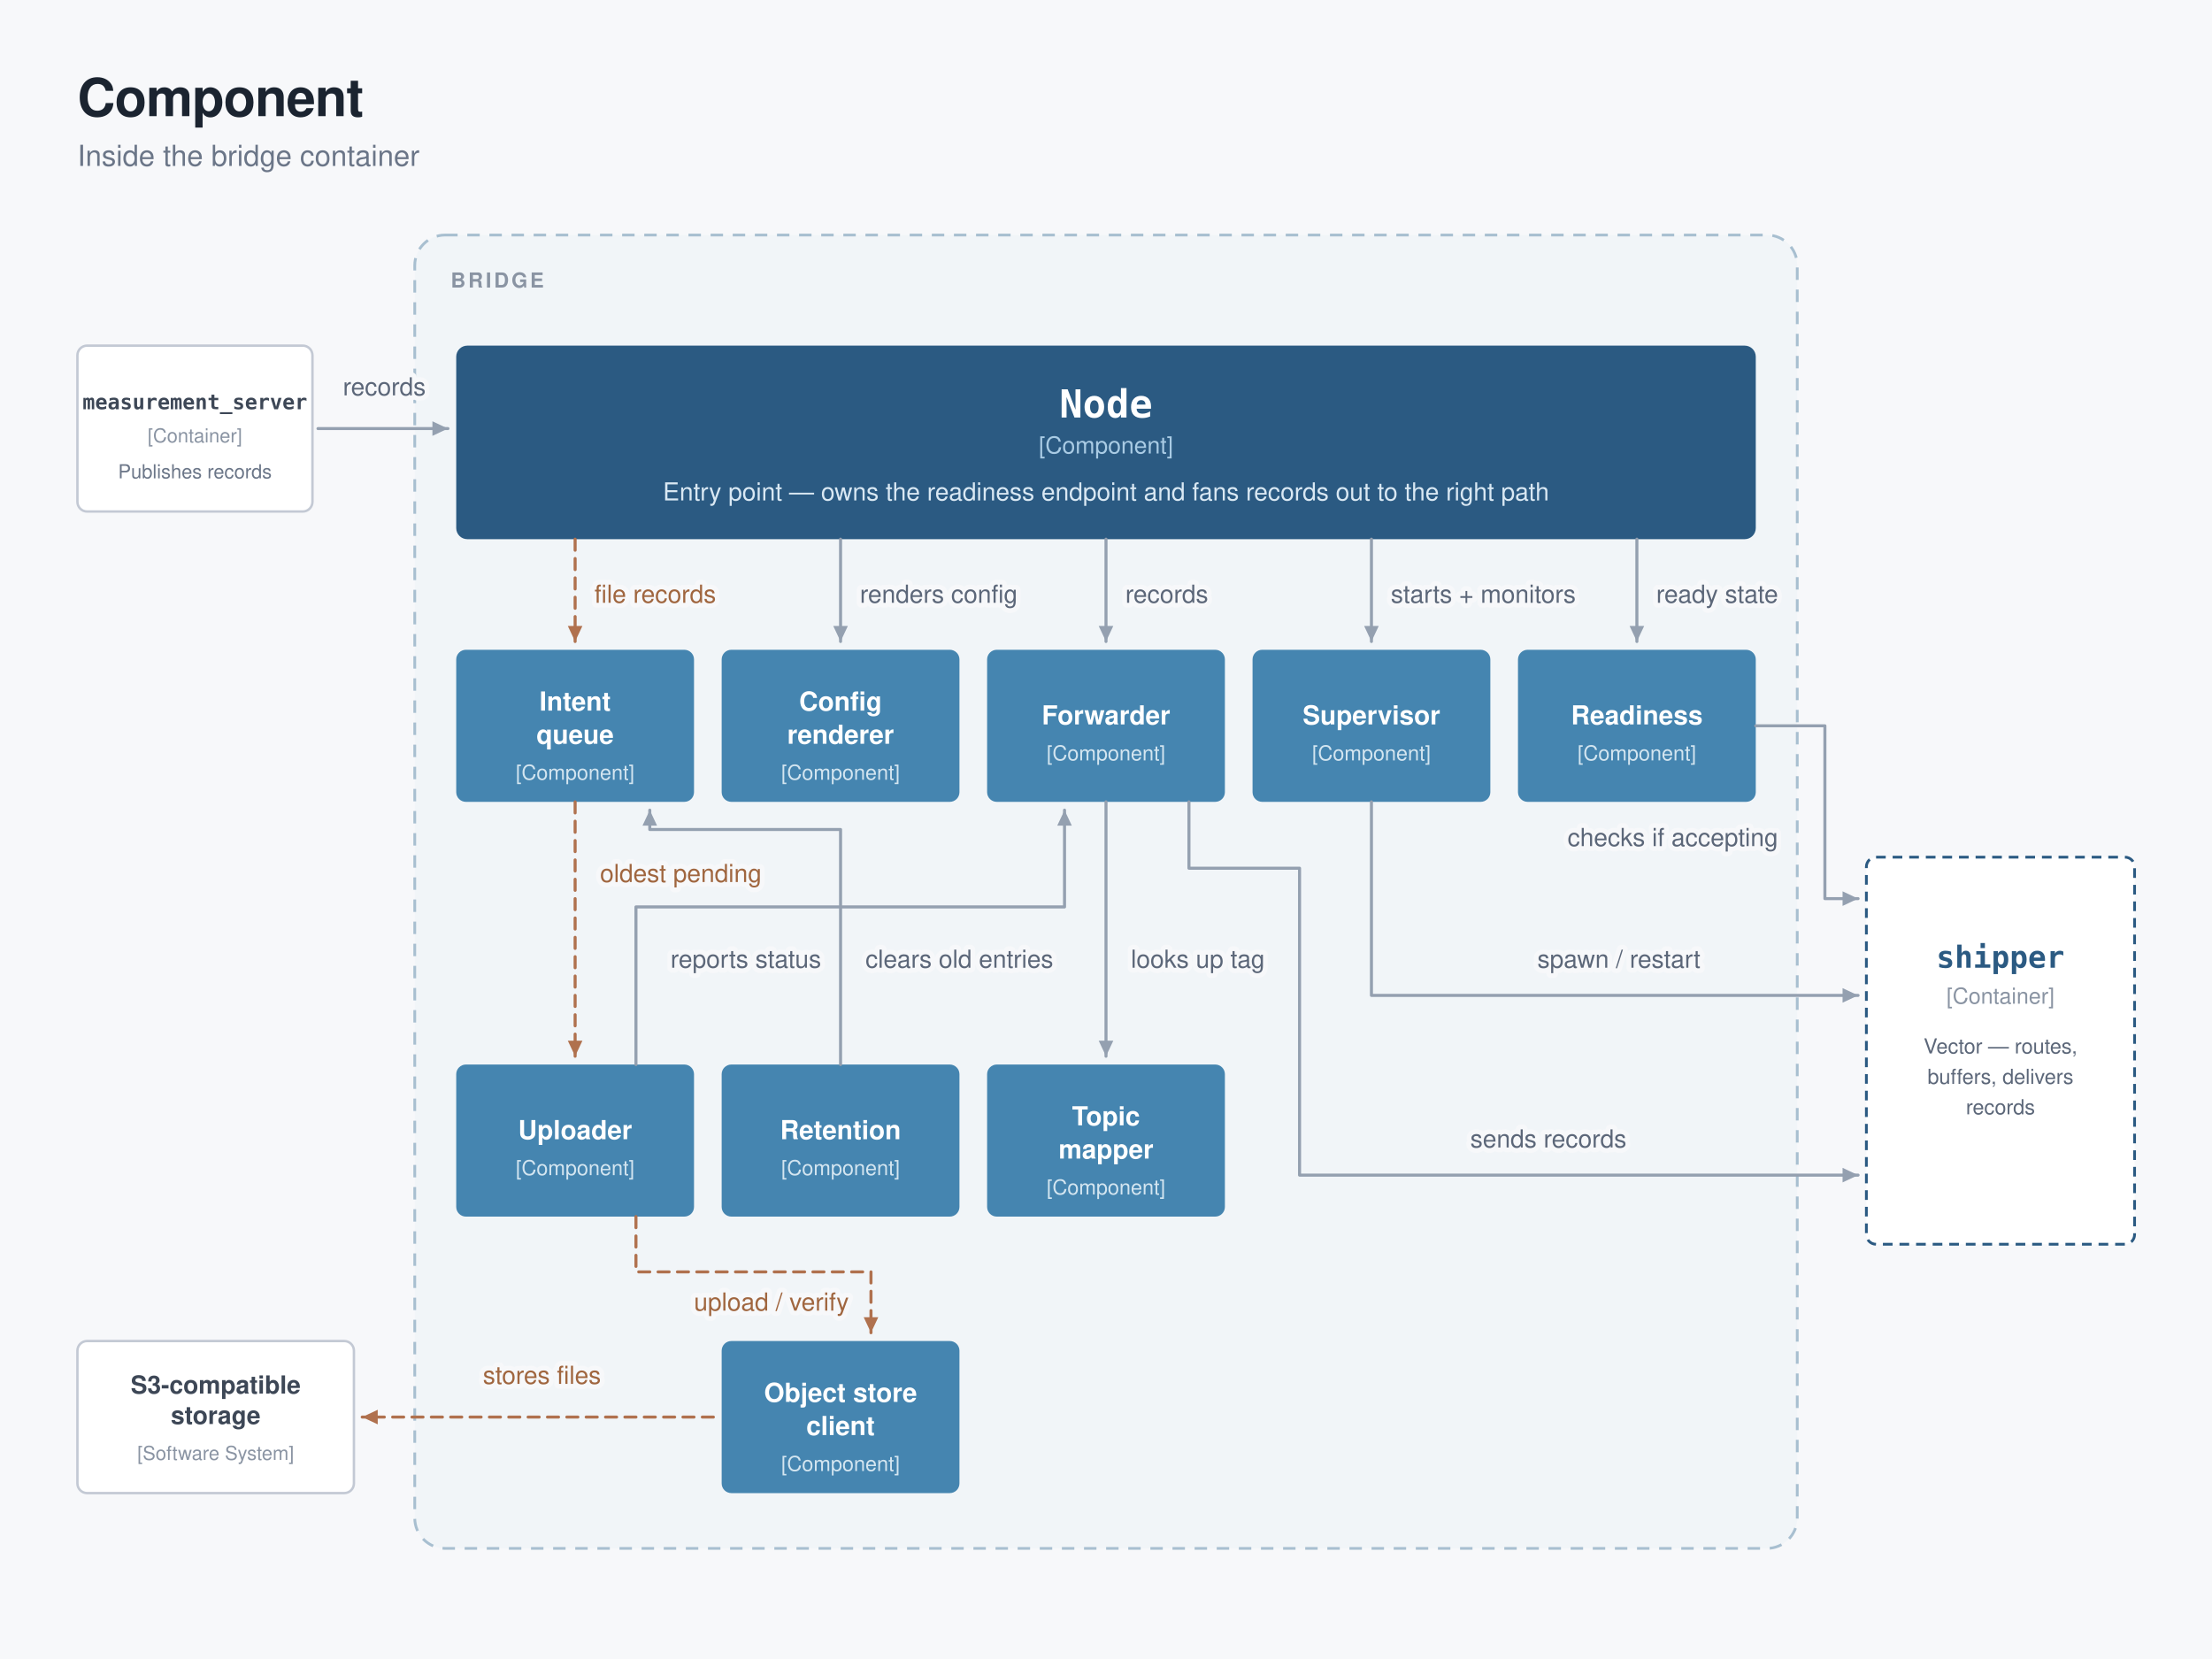
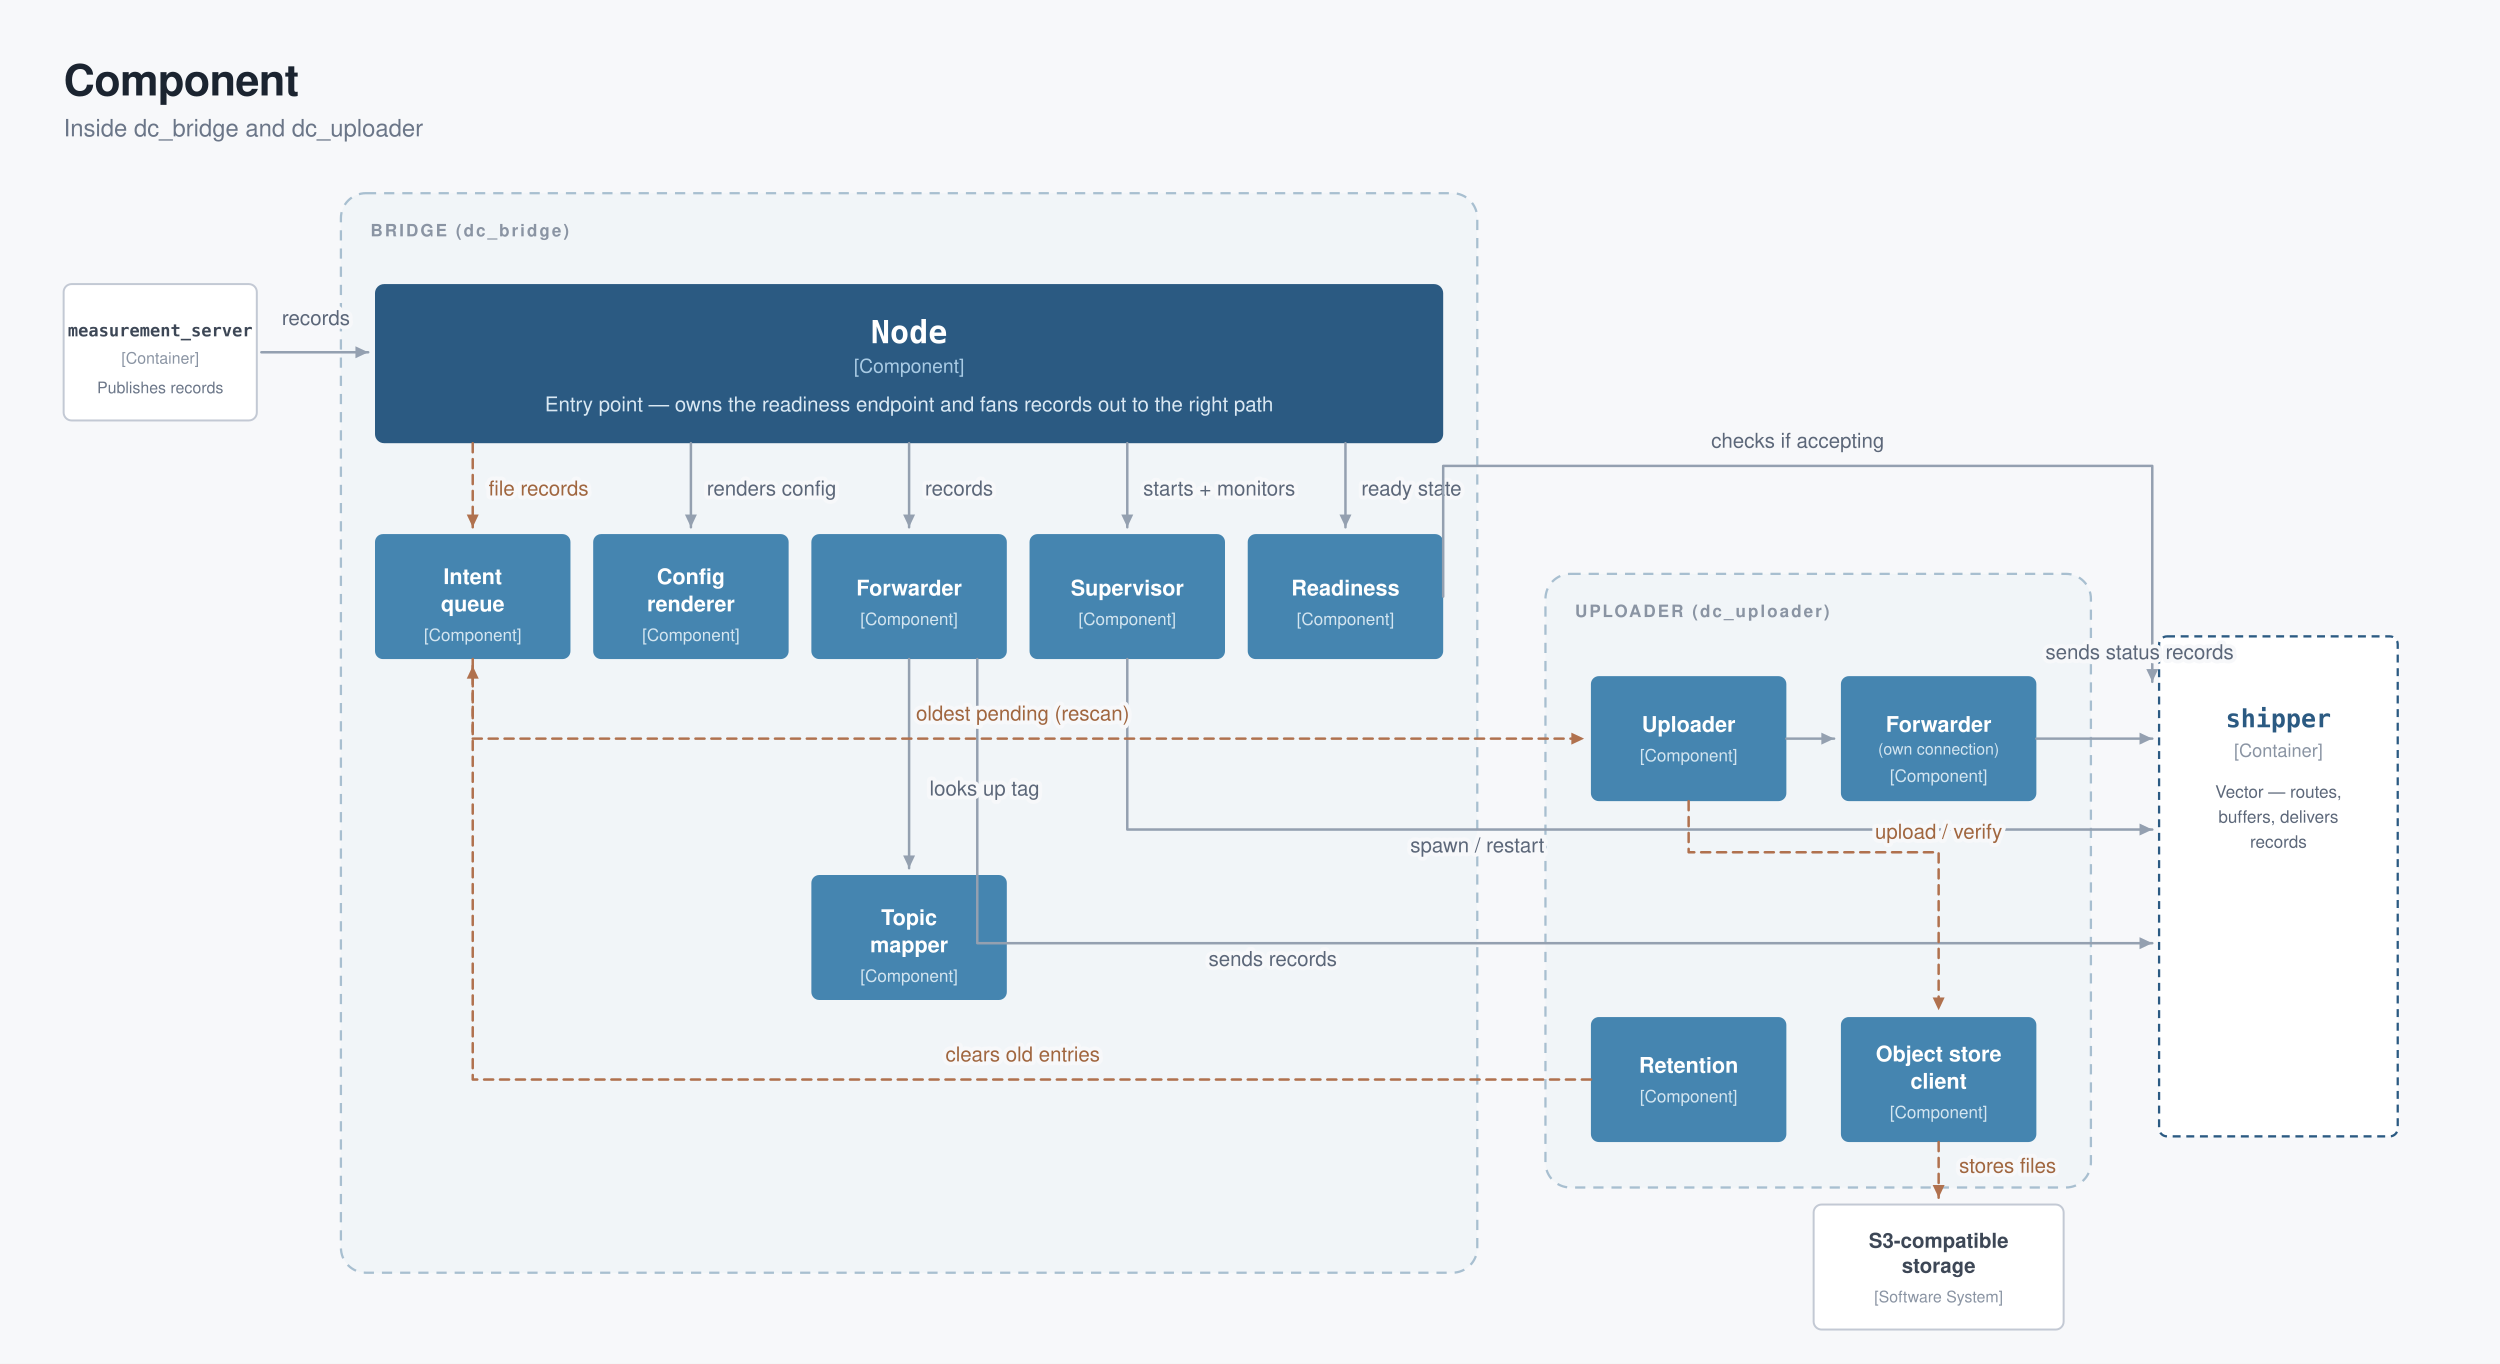
- <svg xmlns="http://www.w3.org/2000/svg" viewBox="0 0 1600 1200" width="1600" height="1200" font-family="'IBM Plex Sans', 'Helvetica Neue', Helvetica, Arial, sans-serif">
+ <svg xmlns="http://www.w3.org/2000/svg" viewBox="0 0 2200 1200" width="2200" height="1200" font-family="'IBM Plex Sans', 'Helvetica Neue', Helvetica, Arial, sans-serif">
  <defs>
    <marker id="d3ah" viewBox="0 0 10 10" refX="9" refY="5" markerWidth="6" markerHeight="6" orient="auto-start-reverse">
      <path d="M0.5,1 L9,5 L0.5,9 Z" fill="#94A0B0" />
    </marker>
    <marker id="d3ahf" viewBox="0 0 10 10" refX="9" refY="5" markerWidth="6" markerHeight="6" orient="auto-start-reverse">
      <path d="M0.5,1 L9,5 L0.5,9 Z" fill="#B0714E" />
    </marker>
  </defs>
-   <rect x="0" y="0" width="1600" height="1200" fill="#F7F8FA" />
+   <rect x="0" y="0" width="2200" height="1200" fill="#F7F8FA" />
  <text x="56" y="84" font-size="38" font-weight="600" fill="#1B2430" letter-spacing="-0.5">Component</text>
-   <text x="56" y="120" font-size="21" fill="#6B7688">Inside the bridge container</text>
+   <text x="56" y="120" font-size="21" fill="#6B7688">Inside dc_bridge and dc_uploader</text>
  <rect x="300" y="170" width="1000" height="950" rx="22" fill="#EDF1F6" fill-opacity="0.55" stroke="#A8BFD0" stroke-width="2" stroke-dasharray="9 7" />
-   <text x="326" y="208" font-size="15" font-weight="600" fill="#8A94A3" letter-spacing="1.8">BRIDGE</text>
+   <text x="326" y="208" font-size="15" font-weight="600" fill="#8A94A3" letter-spacing="1.8">BRIDGE (dc_bridge)</text>
  <rect x="56" y="250" width="170" height="120" rx="7" fill="#FFFFFF" stroke="#C3C9D4" stroke-width="1.75" />
  <text x="141" y="296" font-size="15" font-weight="600" fill="#3D4756" text-anchor="middle" font-family="'IBM Plex Mono', monospace">measurement_server</text>
  <text x="141" y="320" font-size="14" fill="#8A94A3" text-anchor="middle">[Container]</text>
  <text x="141" y="346" font-size="14" fill="#6B7688" text-anchor="middle">Publishes records</text>
  <polyline points="230,310 324,310" fill="none" stroke="#94A0B0" stroke-width="2.2" stroke-linecap="round" marker-end="url(#d3ah)" />
  <text x="278" y="286" font-size="18" fill="#5C6779" text-anchor="middle" paint-order="stroke" stroke="#F7F8FA" stroke-width="7" stroke-linejoin="round">records</text>
  <rect x="330" y="250" width="940" height="140" rx="8" fill="#2B5A82" />
  <text x="800" y="302" font-size="28" font-weight="600" fill="#FFFFFF" text-anchor="middle" font-family="'IBM Plex Mono', monospace">Node</text>
  <text x="800" y="328" font-size="17" fill="#A9CBE4" text-anchor="middle">[Component]</text>
  <text x="800" y="362" font-size="18" fill="#D9E8F3" text-anchor="middle">Entry point — owns the readiness endpoint and fans records out to the right path</text>
  <polyline points="416,390 416,464" fill="none" stroke="#B0714E" stroke-width="2.2" stroke-linecap="round" stroke-dasharray="8 6" marker-end="url(#d3ahf)" />
  <text x="430" y="436" font-size="18" fill="#A0663F" paint-order="stroke" stroke="#F7F8FA" stroke-width="7" stroke-linejoin="round">file records</text>
  <polyline points="608,390 608,464" fill="none" stroke="#94A0B0" stroke-width="2.2" stroke-linecap="round" marker-end="url(#d3ah)" />
  <text x="622" y="436" font-size="18" fill="#5C6779" paint-order="stroke" stroke="#F7F8FA" stroke-width="7" stroke-linejoin="round">renders config</text>
  <polyline points="800,390 800,464" fill="none" stroke="#94A0B0" stroke-width="2.2" stroke-linecap="round" marker-end="url(#d3ah)" />
  <text x="814" y="436" font-size="18" fill="#5C6779" paint-order="stroke" stroke="#F7F8FA" stroke-width="7" stroke-linejoin="round">records</text>
  <polyline points="992,390 992,464" fill="none" stroke="#94A0B0" stroke-width="2.2" stroke-linecap="round" marker-end="url(#d3ah)" />
  <text x="1006" y="436" font-size="18" fill="#5C6779" paint-order="stroke" stroke="#F7F8FA" stroke-width="7" stroke-linejoin="round">starts + monitors</text>
  <polyline points="1184,390 1184,464" fill="none" stroke="#94A0B0" stroke-width="2.2" stroke-linecap="round" marker-end="url(#d3ah)" />
  <text x="1198" y="436" font-size="18" fill="#5C6779" paint-order="stroke" stroke="#F7F8FA" stroke-width="7" stroke-linejoin="round">ready state</text>
  <rect x="330" y="470" width="172" height="110" rx="7" fill="#4585B0" />
  <text x="416" y="514" font-size="19" font-weight="600" fill="#FFFFFF" text-anchor="middle">Intent</text>
  <text x="416" y="538" font-size="19" font-weight="600" fill="#FFFFFF" text-anchor="middle">queue</text>
  <text x="416" y="564" font-size="15" fill="#D3E5F0" text-anchor="middle">[Component]</text>
  <rect x="522" y="470" width="172" height="110" rx="7" fill="#4585B0" />
  <text x="608" y="514" font-size="19" font-weight="600" fill="#FFFFFF" text-anchor="middle">Config</text>
  <text x="608" y="538" font-size="19" font-weight="600" fill="#FFFFFF" text-anchor="middle">renderer</text>
  <text x="608" y="564" font-size="15" fill="#D3E5F0" text-anchor="middle">[Component]</text>
  <rect x="714" y="470" width="172" height="110" rx="7" fill="#4585B0" />
  <text x="800" y="524" font-size="19" font-weight="600" fill="#FFFFFF" text-anchor="middle">Forwarder</text>
  <text x="800" y="550" font-size="15" fill="#D3E5F0" text-anchor="middle">[Component]</text>
  <rect x="906" y="470" width="172" height="110" rx="7" fill="#4585B0" />
  <text x="992" y="524" font-size="19" font-weight="600" fill="#FFFFFF" text-anchor="middle">Supervisor</text>
  <text x="992" y="550" font-size="15" fill="#D3E5F0" text-anchor="middle">[Component]</text>
  <rect x="1098" y="470" width="172" height="110" rx="7" fill="#4585B0" />
  <text x="1184" y="524" font-size="19" font-weight="600" fill="#FFFFFF" text-anchor="middle">Readiness</text>
  <text x="1184" y="550" font-size="15" fill="#D3E5F0" text-anchor="middle">[Component]</text>
-   <rect x="330" y="770" width="172" height="110" rx="7" fill="#4585B0" />
-   <text x="416" y="824" font-size="19" font-weight="600" fill="#FFFFFF" text-anchor="middle">Uploader</text>
-   <text x="416" y="850" font-size="15" fill="#D3E5F0" text-anchor="middle">[Component]</text>
  <rect x="714" y="770" width="172" height="110" rx="7" fill="#4585B0" />
  <text x="800" y="814" font-size="19" font-weight="600" fill="#FFFFFF" text-anchor="middle">Topic</text>
  <text x="800" y="838" font-size="19" font-weight="600" fill="#FFFFFF" text-anchor="middle">mapper</text>
  <text x="800" y="864" font-size="15" fill="#D3E5F0" text-anchor="middle">[Component]</text>
-   <rect x="522" y="970" width="172" height="110" rx="7" fill="#4585B0" />
-   <text x="608" y="1014" font-size="19" font-weight="600" fill="#FFFFFF" text-anchor="middle">Object store</text>
-   <text x="608" y="1038" font-size="19" font-weight="600" fill="#FFFFFF" text-anchor="middle">client</text>
-   <text x="608" y="1064" font-size="15" fill="#D3E5F0" text-anchor="middle">[Component]</text>
-   <rect x="522" y="770" width="172" height="110" rx="7" fill="#4585B0" />
-   <text x="608" y="824" font-size="19" font-weight="600" fill="#FFFFFF" text-anchor="middle">Retention</text>
-   <text x="608" y="850" font-size="15" fill="#D3E5F0" text-anchor="middle">[Component]</text>
-   <rect x="1350" y="620" width="194" height="280" rx="7" fill="#FFFFFF" stroke="#2B5A82" stroke-width="2" stroke-dasharray="7 5" />
-   <text x="1447" y="700" font-size="22" font-weight="600" fill="#2B5A82" text-anchor="middle" font-family="'IBM Plex Mono', monospace">shipper</text>
-   <text x="1447" y="726" font-size="16" fill="#8A94A3" text-anchor="middle">[Container]</text>
-   <text x="1447" y="762" font-size="15" fill="#5C6779" text-anchor="middle">Vector — routes,</text>
-   <text x="1447" y="784" font-size="15" fill="#5C6779" text-anchor="middle">buffers, delivers</text>
-   <text x="1447" y="806" font-size="15" fill="#5C6779" text-anchor="middle">records</text>
-   <rect x="56" y="970" width="200" height="110" rx="7" fill="#FFFFFF" stroke="#C3C9D4" stroke-width="1.75" />
-   <text x="156" y="1008" font-size="18" font-weight="600" fill="#3D4756" text-anchor="middle">S3-compatible</text>
-   <text x="156" y="1030" font-size="18" font-weight="600" fill="#3D4756" text-anchor="middle">storage</text>
-   <text x="156" y="1056" font-size="14" fill="#8A94A3" text-anchor="middle">[Software System]</text>
-   <polyline points="1270,525 1320,525 1320,650 1344,650" fill="none" stroke="#94A0B0" stroke-width="2.2" stroke-linecap="round" stroke-linejoin="round" marker-end="url(#d3ah)" />
-   <text x="1210" y="612" font-size="18" fill="#5C6779" text-anchor="middle" paint-order="stroke" stroke="#F7F8FA" stroke-width="7" stroke-linejoin="round">checks if accepting</text>
-   <polyline points="992,580 992,720 1344,720" fill="none" stroke="#94A0B0" stroke-width="2.2" stroke-linecap="round" stroke-linejoin="round" marker-end="url(#d3ah)" />
-   <text x="1171" y="700" font-size="18" fill="#5C6779" text-anchor="middle" paint-order="stroke" stroke="#F7F8FA" stroke-width="7" stroke-linejoin="round">spawn / restart</text>
-   <polyline points="860,580 860,628 940,628 940,850 1344,850" fill="none" stroke="#94A0B0" stroke-width="2.2" stroke-linecap="round" stroke-linejoin="round" marker-end="url(#d3ah)" />
-   <text x="1120" y="830" font-size="18" fill="#5C6779" text-anchor="middle" paint-order="stroke" stroke="#F7F8FA" stroke-width="7" stroke-linejoin="round">sends records</text>
+   <rect x="1360" y="505" width="480" height="540" rx="22" fill="#EDF1F6" fill-opacity="0.55" stroke="#A8BFD0" stroke-width="2" stroke-dasharray="9 7" />
+   <text x="1386" y="543" font-size="15" font-weight="600" fill="#8A94A3" letter-spacing="1.8">UPLOADER (dc_uploader)</text>
+   <rect x="1400" y="595" width="172" height="110" rx="7" fill="#4585B0" />
+   <text x="1486" y="644" font-size="19" font-weight="600" fill="#FFFFFF" text-anchor="middle">Uploader</text>
+   <text x="1486" y="670" font-size="15" fill="#D3E5F0" text-anchor="middle">[Component]</text>
+   <rect x="1620" y="595" width="172" height="110" rx="7" fill="#4585B0" />
+   <text x="1706" y="644" font-size="19" font-weight="600" fill="#FFFFFF" text-anchor="middle">Forwarder</text>
+   <text x="1706" y="664" font-size="14" fill="#D3E5F0" text-anchor="middle">(own connection)</text>
+   <text x="1706" y="688" font-size="15" fill="#D3E5F0" text-anchor="middle">[Component]</text>
+   <rect x="1400" y="895" width="172" height="110" rx="7" fill="#4585B0" />
+   <text x="1486" y="944" font-size="19" font-weight="600" fill="#FFFFFF" text-anchor="middle">Retention</text>
+   <text x="1486" y="970" font-size="15" fill="#D3E5F0" text-anchor="middle">[Component]</text>
+   <rect x="1620" y="895" width="172" height="110" rx="7" fill="#4585B0" />
+   <text x="1706" y="934" font-size="19" font-weight="600" fill="#FFFFFF" text-anchor="middle">Object store</text>
+   <text x="1706" y="958" font-size="19" font-weight="600" fill="#FFFFFF" text-anchor="middle">client</text>
+   <text x="1706" y="984" font-size="15" fill="#D3E5F0" text-anchor="middle">[Component]</text>
+   <rect x="1900" y="560" width="210" height="440" rx="7" fill="#FFFFFF" stroke="#2B5A82" stroke-width="2" stroke-dasharray="7 5" />
+   <text x="2005" y="640" font-size="22" font-weight="600" fill="#2B5A82" text-anchor="middle" font-family="'IBM Plex Mono', monospace">shipper</text>
+   <text x="2005" y="666" font-size="16" fill="#8A94A3" text-anchor="middle">[Container]</text>
+   <text x="2005" y="702" font-size="15" fill="#5C6779" text-anchor="middle">Vector — routes,</text>
+   <text x="2005" y="724" font-size="15" fill="#5C6779" text-anchor="middle">buffers, delivers</text>
+   <text x="2005" y="746" font-size="15" fill="#5C6779" text-anchor="middle">records</text>
+   <rect x="1596" y="1060" width="220" height="110" rx="7" fill="#FFFFFF" stroke="#C3C9D4" stroke-width="1.75" />
+   <text x="1706" y="1098" font-size="18" font-weight="600" fill="#3D4756" text-anchor="middle">S3-compatible</text>
+   <text x="1706" y="1120" font-size="18" font-weight="600" fill="#3D4756" text-anchor="middle">storage</text>
+   <text x="1706" y="1146" font-size="14" fill="#8A94A3" text-anchor="middle">[Software System]</text>
+   <polyline points="1270,525 1270,410 1894,410 1894,600" fill="none" stroke="#94A0B0" stroke-width="2.2" stroke-linecap="round" stroke-linejoin="round" marker-end="url(#d3ah)" />
+   <text x="1582" y="394" font-size="18" fill="#5C6779" text-anchor="middle" paint-order="stroke" stroke="#F7F8FA" stroke-width="7" stroke-linejoin="round">checks if accepting</text>
+   <polyline points="992,580 992,730 1894,730" fill="none" stroke="#94A0B0" stroke-width="2.2" stroke-linecap="round" stroke-linejoin="round" marker-end="url(#d3ah)" />
+   <text x="1300" y="750" font-size="18" fill="#5C6779" text-anchor="middle" paint-order="stroke" stroke="#F7F8FA" stroke-width="7" stroke-linejoin="round">spawn / restart</text>
+   <polyline points="860,580 860,830 1894,830" fill="none" stroke="#94A0B0" stroke-width="2.2" stroke-linecap="round" stroke-linejoin="round" marker-end="url(#d3ah)" />
+   <text x="1120" y="850" font-size="18" fill="#5C6779" text-anchor="middle" paint-order="stroke" stroke="#F7F8FA" stroke-width="7" stroke-linejoin="round">sends records</text>
+   <polyline points="1792,650 1894,650" fill="none" stroke="#94A0B0" stroke-width="2.2" stroke-linecap="round" marker-end="url(#d3ah)" />
+   <text x="1800" y="580" font-size="18" fill="#5C6779" text-anchor="start" paint-order="stroke" stroke="#F7F8FA" stroke-width="7" stroke-linejoin="round">sends status records</text>
  <polyline points="800,580 800,764" fill="none" stroke="#94A0B0" stroke-width="2.2" stroke-linecap="round" marker-end="url(#d3ah)" />
  <text x="818" y="700" font-size="18" fill="#5C6779" paint-order="stroke" stroke="#F7F8FA" stroke-width="7" stroke-linejoin="round">looks up tag</text>
-   <polyline points="416,580 416,764" fill="none" stroke="#B0714E" stroke-width="2.2" stroke-linecap="round" stroke-dasharray="8 6" marker-end="url(#d3ahf)" />
-   <text x="434" y="638" font-size="18" fill="#A0663F" paint-order="stroke" stroke="#F7F8FA" stroke-width="7" stroke-linejoin="round">oldest pending</text>
-   <polyline points="460,880 460,920 630,920 630,964" fill="none" stroke="#B0714E" stroke-width="2.2" stroke-linecap="round" stroke-linejoin="round" stroke-dasharray="8 6" marker-end="url(#d3ahf)" />
-   <text x="614" y="948" font-size="18" fill="#A0663F" text-anchor="end" paint-order="stroke" stroke="#F7F8FA" stroke-width="7" stroke-linejoin="round">upload / verify</text>
-   <polyline points="516,1025 262,1025" fill="none" stroke="#B0714E" stroke-width="2.2" stroke-linecap="round" stroke-dasharray="8 6" marker-end="url(#d3ahf)" />
-   <text x="392" y="1001" font-size="18" fill="#A0663F" text-anchor="middle" paint-order="stroke" stroke="#F7F8FA" stroke-width="7" stroke-linejoin="round">stores files</text>
-   <polyline points="460,770 460,656 770,656 770,586" fill="none" stroke="#94A0B0" stroke-width="2.2" stroke-linecap="round" stroke-linejoin="round" marker-end="url(#d3ah)" />
-   <text x="594" y="700" font-size="18" fill="#5C6779" text-anchor="end" paint-order="stroke" stroke="#F7F8FA" stroke-width="7" stroke-linejoin="round">reports status</text>
-   <polyline points="608,770 608,600 470,600 470,586" fill="none" stroke="#94A0B0" stroke-width="2.2" stroke-linecap="round" stroke-linejoin="round" marker-end="url(#d3ah)" />
-   <text x="626" y="700" font-size="18" fill="#5C6779" paint-order="stroke" stroke="#F7F8FA" stroke-width="7" stroke-linejoin="round">clears old entries</text>
+   <polyline points="416,580 416,650 1394,650" fill="none" stroke="#B0714E" stroke-width="2.2" stroke-linecap="round" stroke-linejoin="round" stroke-dasharray="8 6" marker-end="url(#d3ahf)" />
+   <text x="900" y="634" font-size="18" fill="#A0663F" text-anchor="middle" paint-order="stroke" stroke="#F7F8FA" stroke-width="7" stroke-linejoin="round">oldest pending (rescan)</text>
+   <polyline points="1572,650 1614,650" fill="none" stroke="#94A0B0" stroke-width="2.2" stroke-linecap="round" marker-end="url(#d3ah)" />
+   <polyline points="1486,705 1486,750 1706,750 1706,889" fill="none" stroke="#B0714E" stroke-width="2.2" stroke-linecap="round" stroke-linejoin="round" stroke-dasharray="8 6" marker-end="url(#d3ahf)" />
+   <text x="1706" y="738" font-size="18" fill="#A0663F" text-anchor="middle" paint-order="stroke" stroke="#F7F8FA" stroke-width="7" stroke-linejoin="round">upload / verify</text>
+   <polyline points="1706,1005 1706,1054" fill="none" stroke="#B0714E" stroke-width="2.2" stroke-linecap="round" stroke-dasharray="8 6" marker-end="url(#d3ahf)" />
+   <text x="1724" y="1032" font-size="18" fill="#A0663F" text-anchor="start" paint-order="stroke" stroke="#F7F8FA" stroke-width="7" stroke-linejoin="round">stores files</text>
+   <polyline points="1400,950 416,950 416,586" fill="none" stroke="#B0714E" stroke-width="2.2" stroke-linecap="round" stroke-linejoin="round" stroke-dasharray="8 6" marker-end="url(#d3ahf)" />
+   <text x="900" y="934" font-size="18" fill="#A0663F" text-anchor="middle" paint-order="stroke" stroke="#F7F8FA" stroke-width="7" stroke-linejoin="round">clears old entries</text>
</svg>
